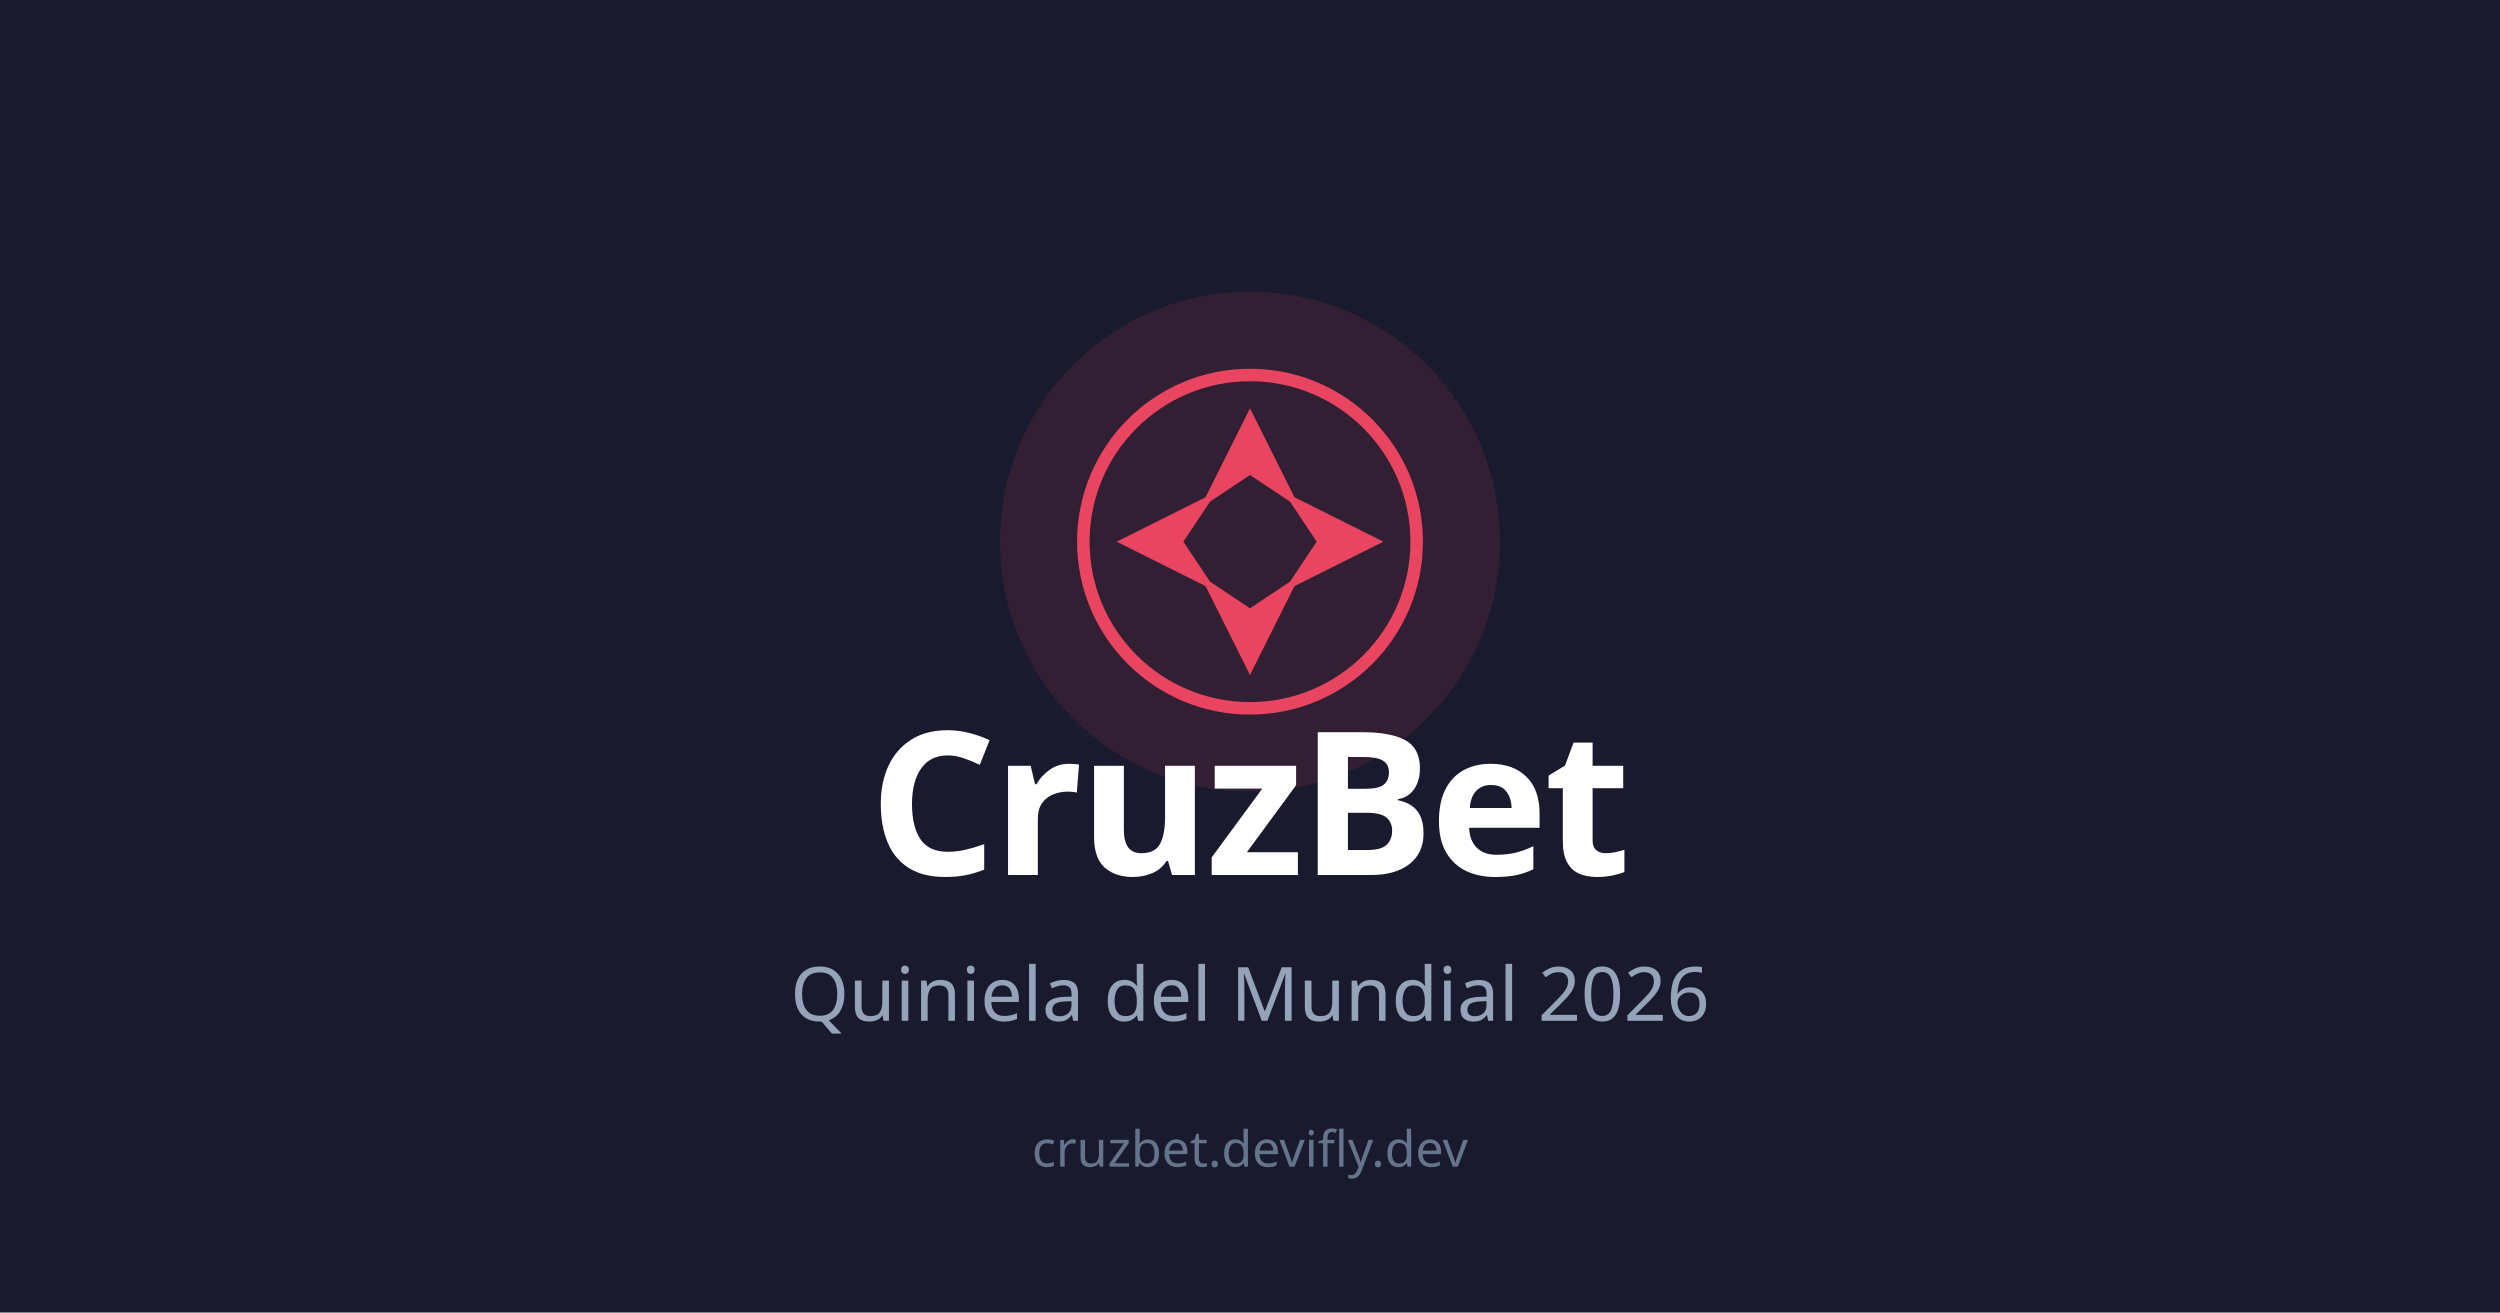
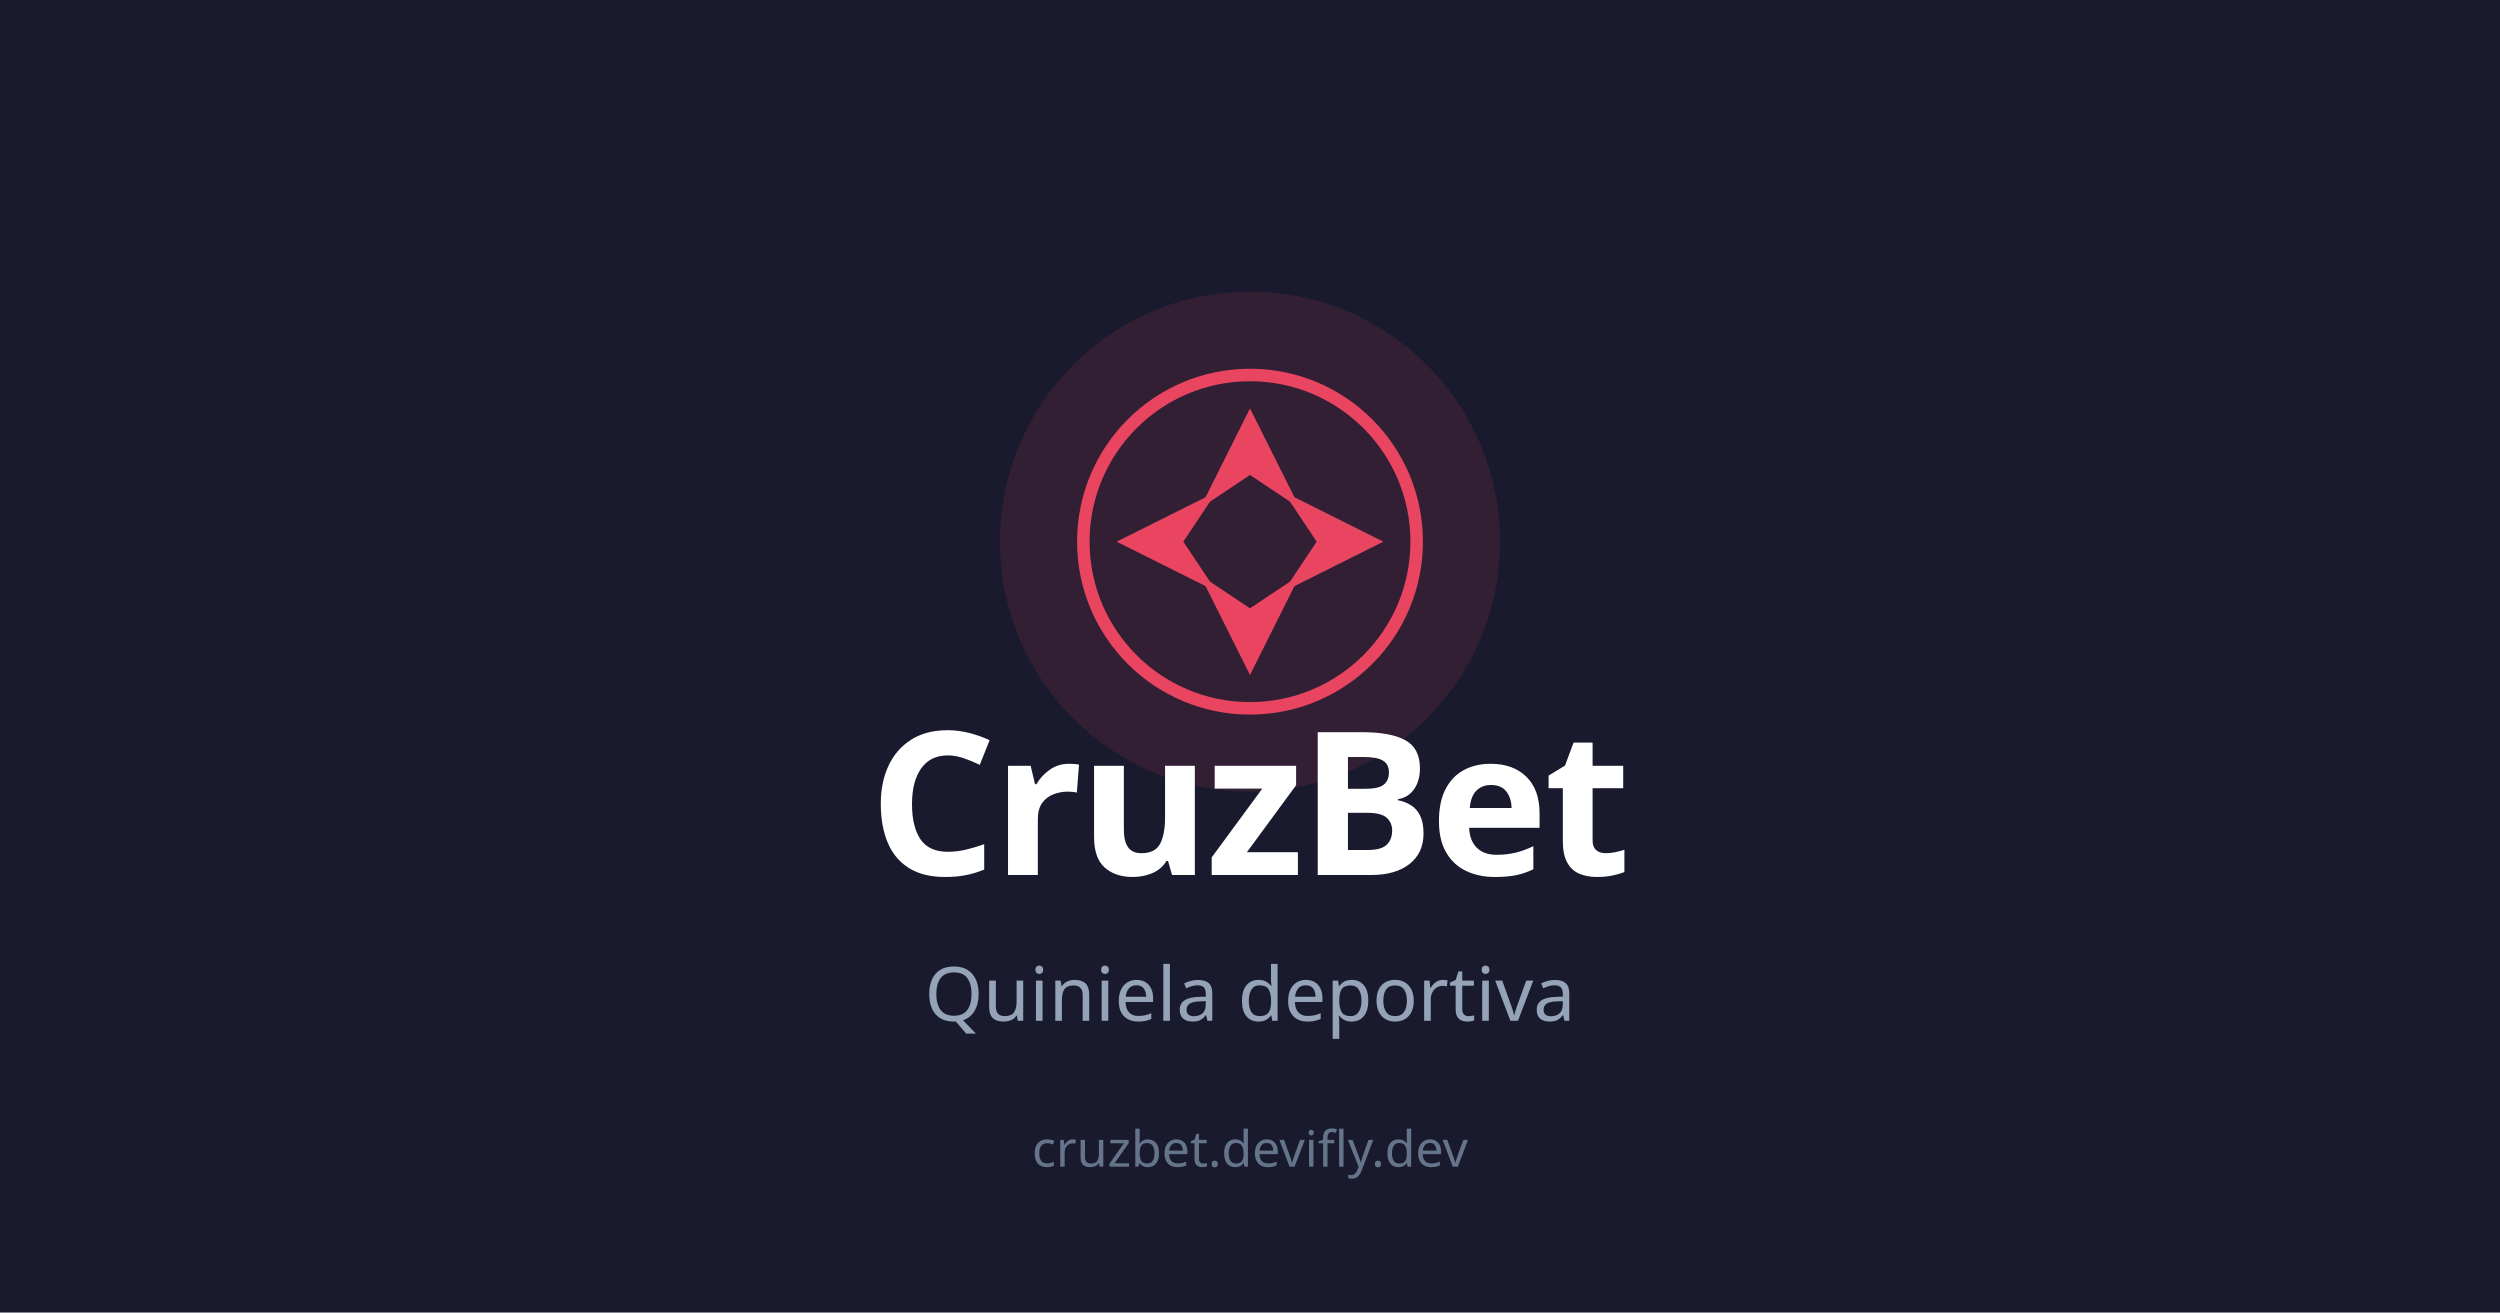
<svg xmlns="http://www.w3.org/2000/svg" viewBox="0 0 1200 630" fill="none">
  <rect width="1200" height="630" fill="#1a1a2e" />
  <circle cx="600" cy="260" r="120" fill="#e94560" opacity="0.12" />
  <circle cx="600" cy="260" r="80" stroke="#e94560" stroke-width="6" fill="none" />
  <path d="M600 196 L624 244 L600 228 L576 244 Z" fill="#e94560" />
  <path d="M600 324 L576 276 L600 292 L624 276 Z" fill="#e94560" />
  <path d="M536 260 L584 236 L568 260 L584 284 Z" fill="#e94560" />
  <path d="M664 260 L616 284 L632 260 L616 236 Z" fill="#e94560" />
  <text x="600" y="420" text-anchor="middle" fill="#ffffff" font-family="system-ui,sans-serif" font-size="96" font-weight="800" letter-spacing="-2">CruzBet</text>
-   <text x="600" y="490" text-anchor="middle" fill="#94a3b8" font-family="system-ui,sans-serif" font-size="36" font-weight="500">Quiniela del Mundial 2026</text>
+   <text x="600" y="490" text-anchor="middle" fill="#94a3b8" font-family="system-ui,sans-serif" font-size="36" font-weight="500">Quiniela deportiva</text>
  <text x="600" y="560" text-anchor="middle" fill="#64748b" font-family="system-ui,sans-serif" font-size="24">cruzbet.devifly.dev</text>
</svg>
